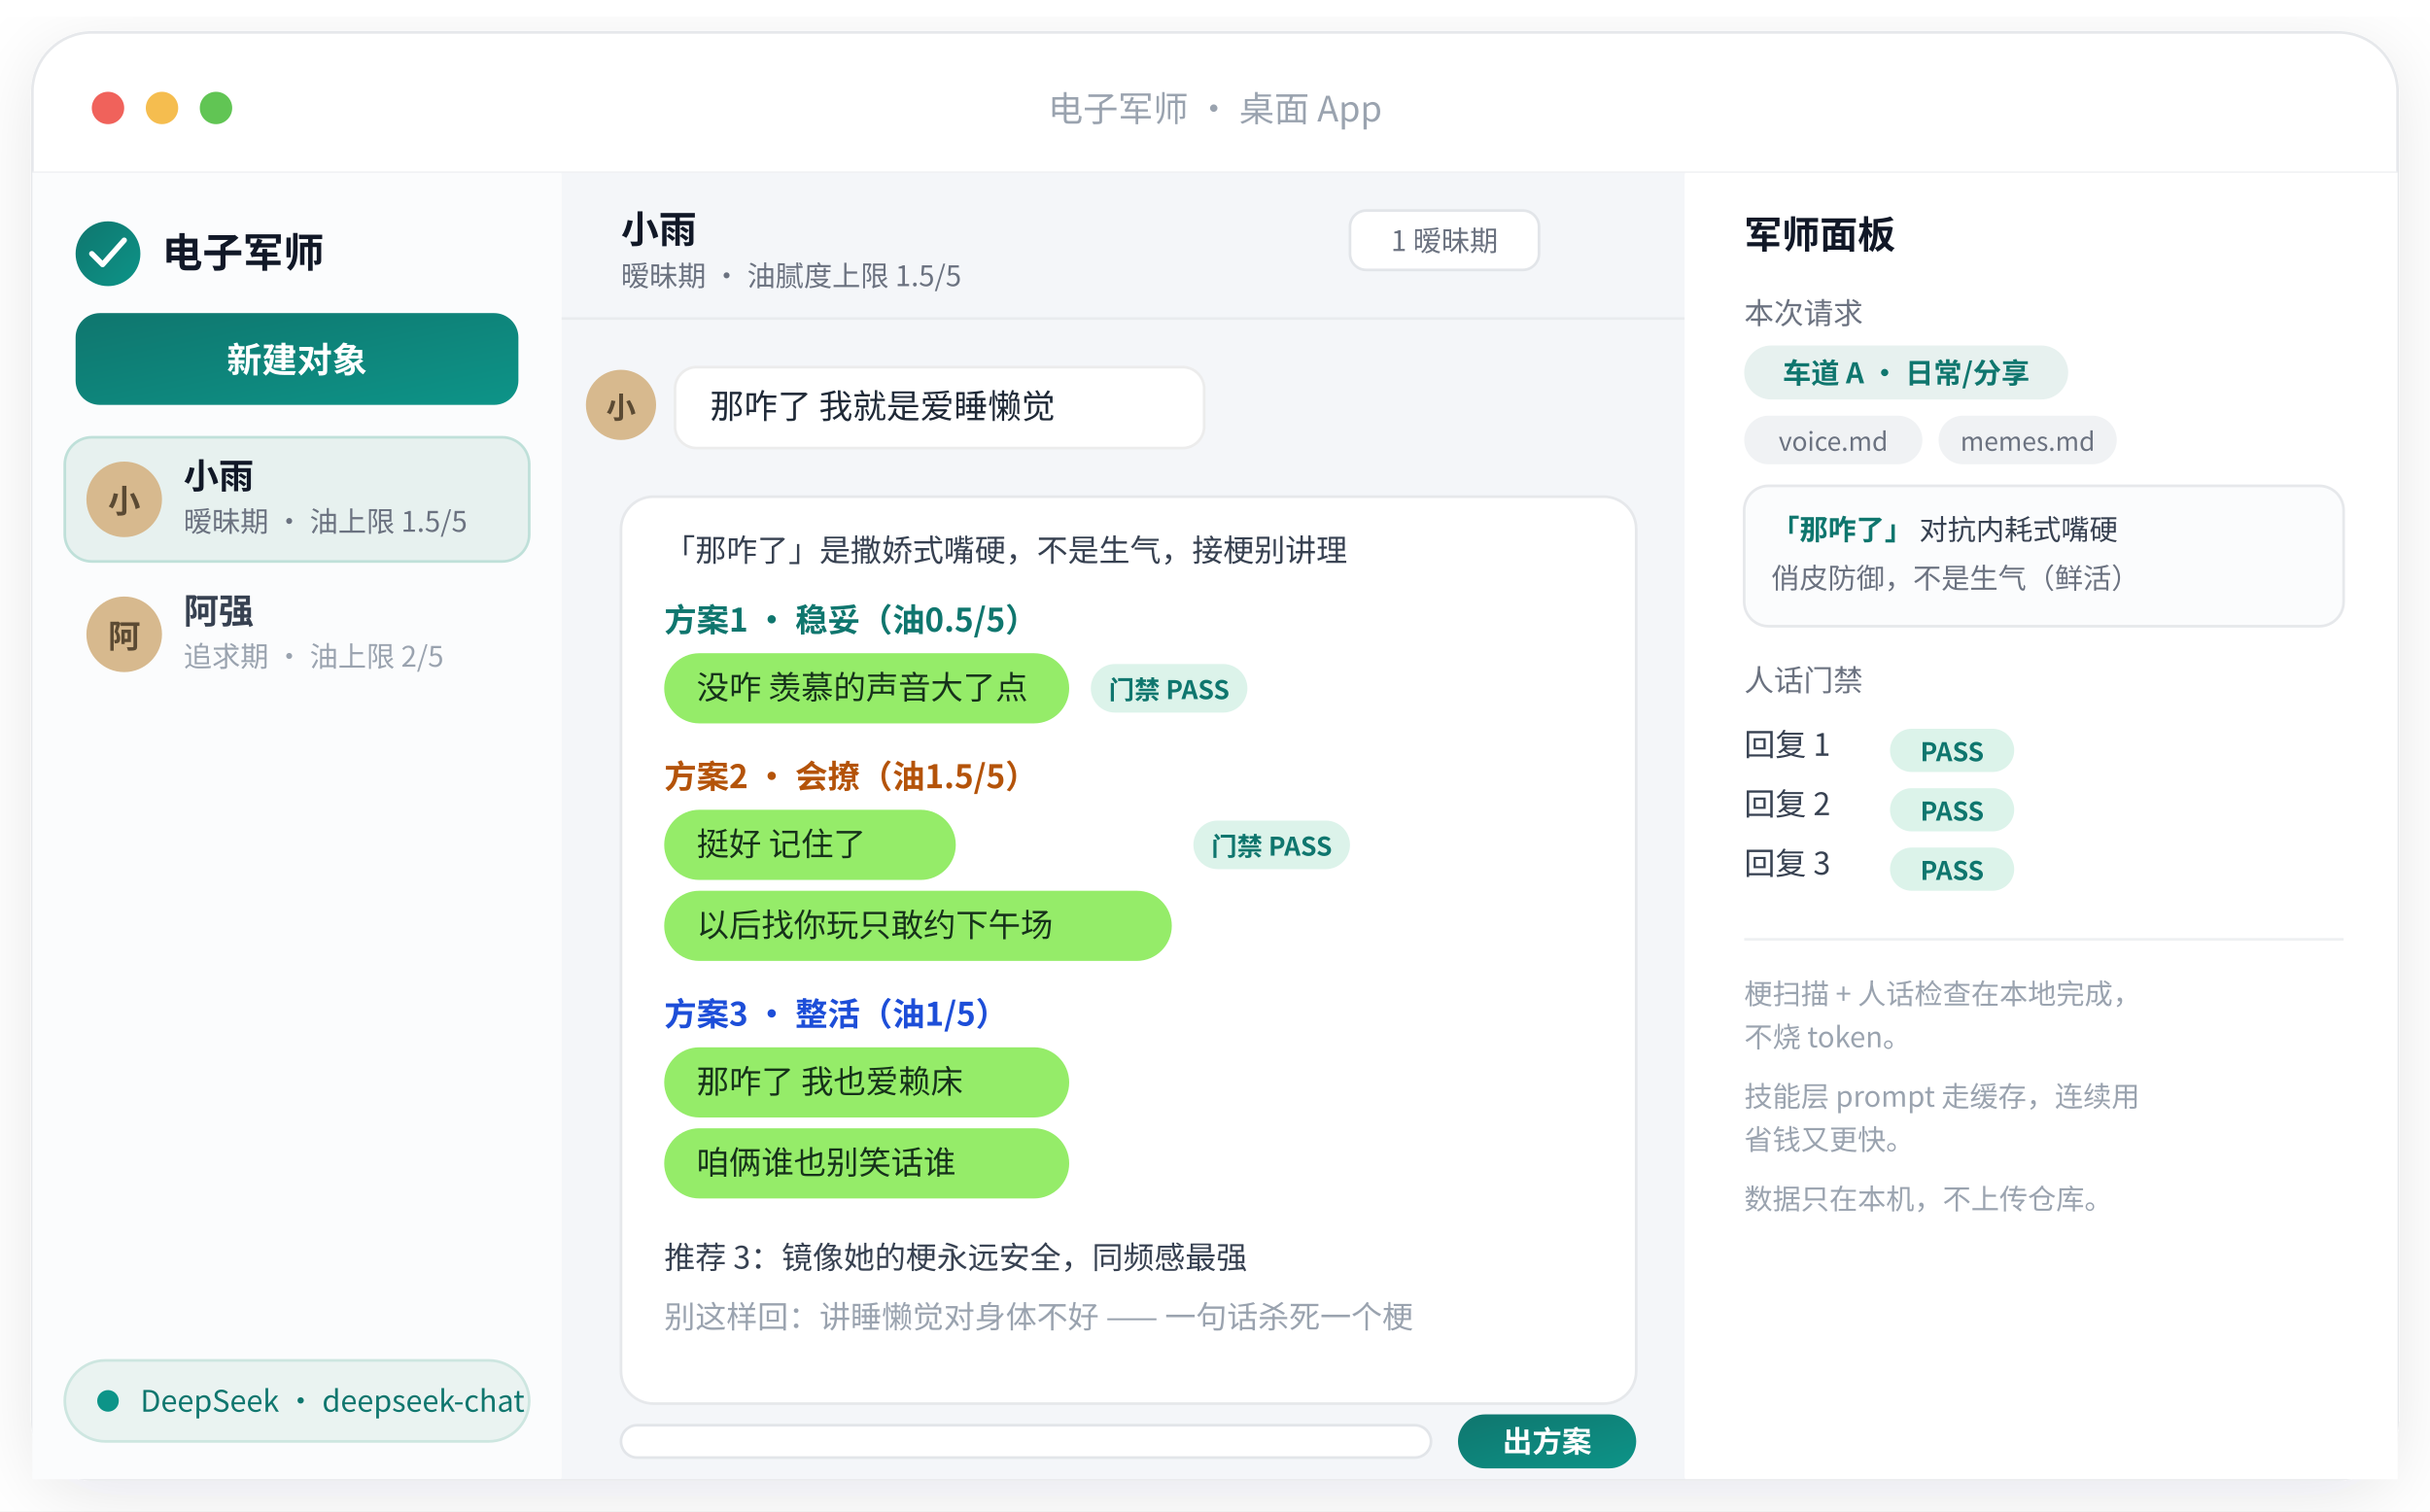
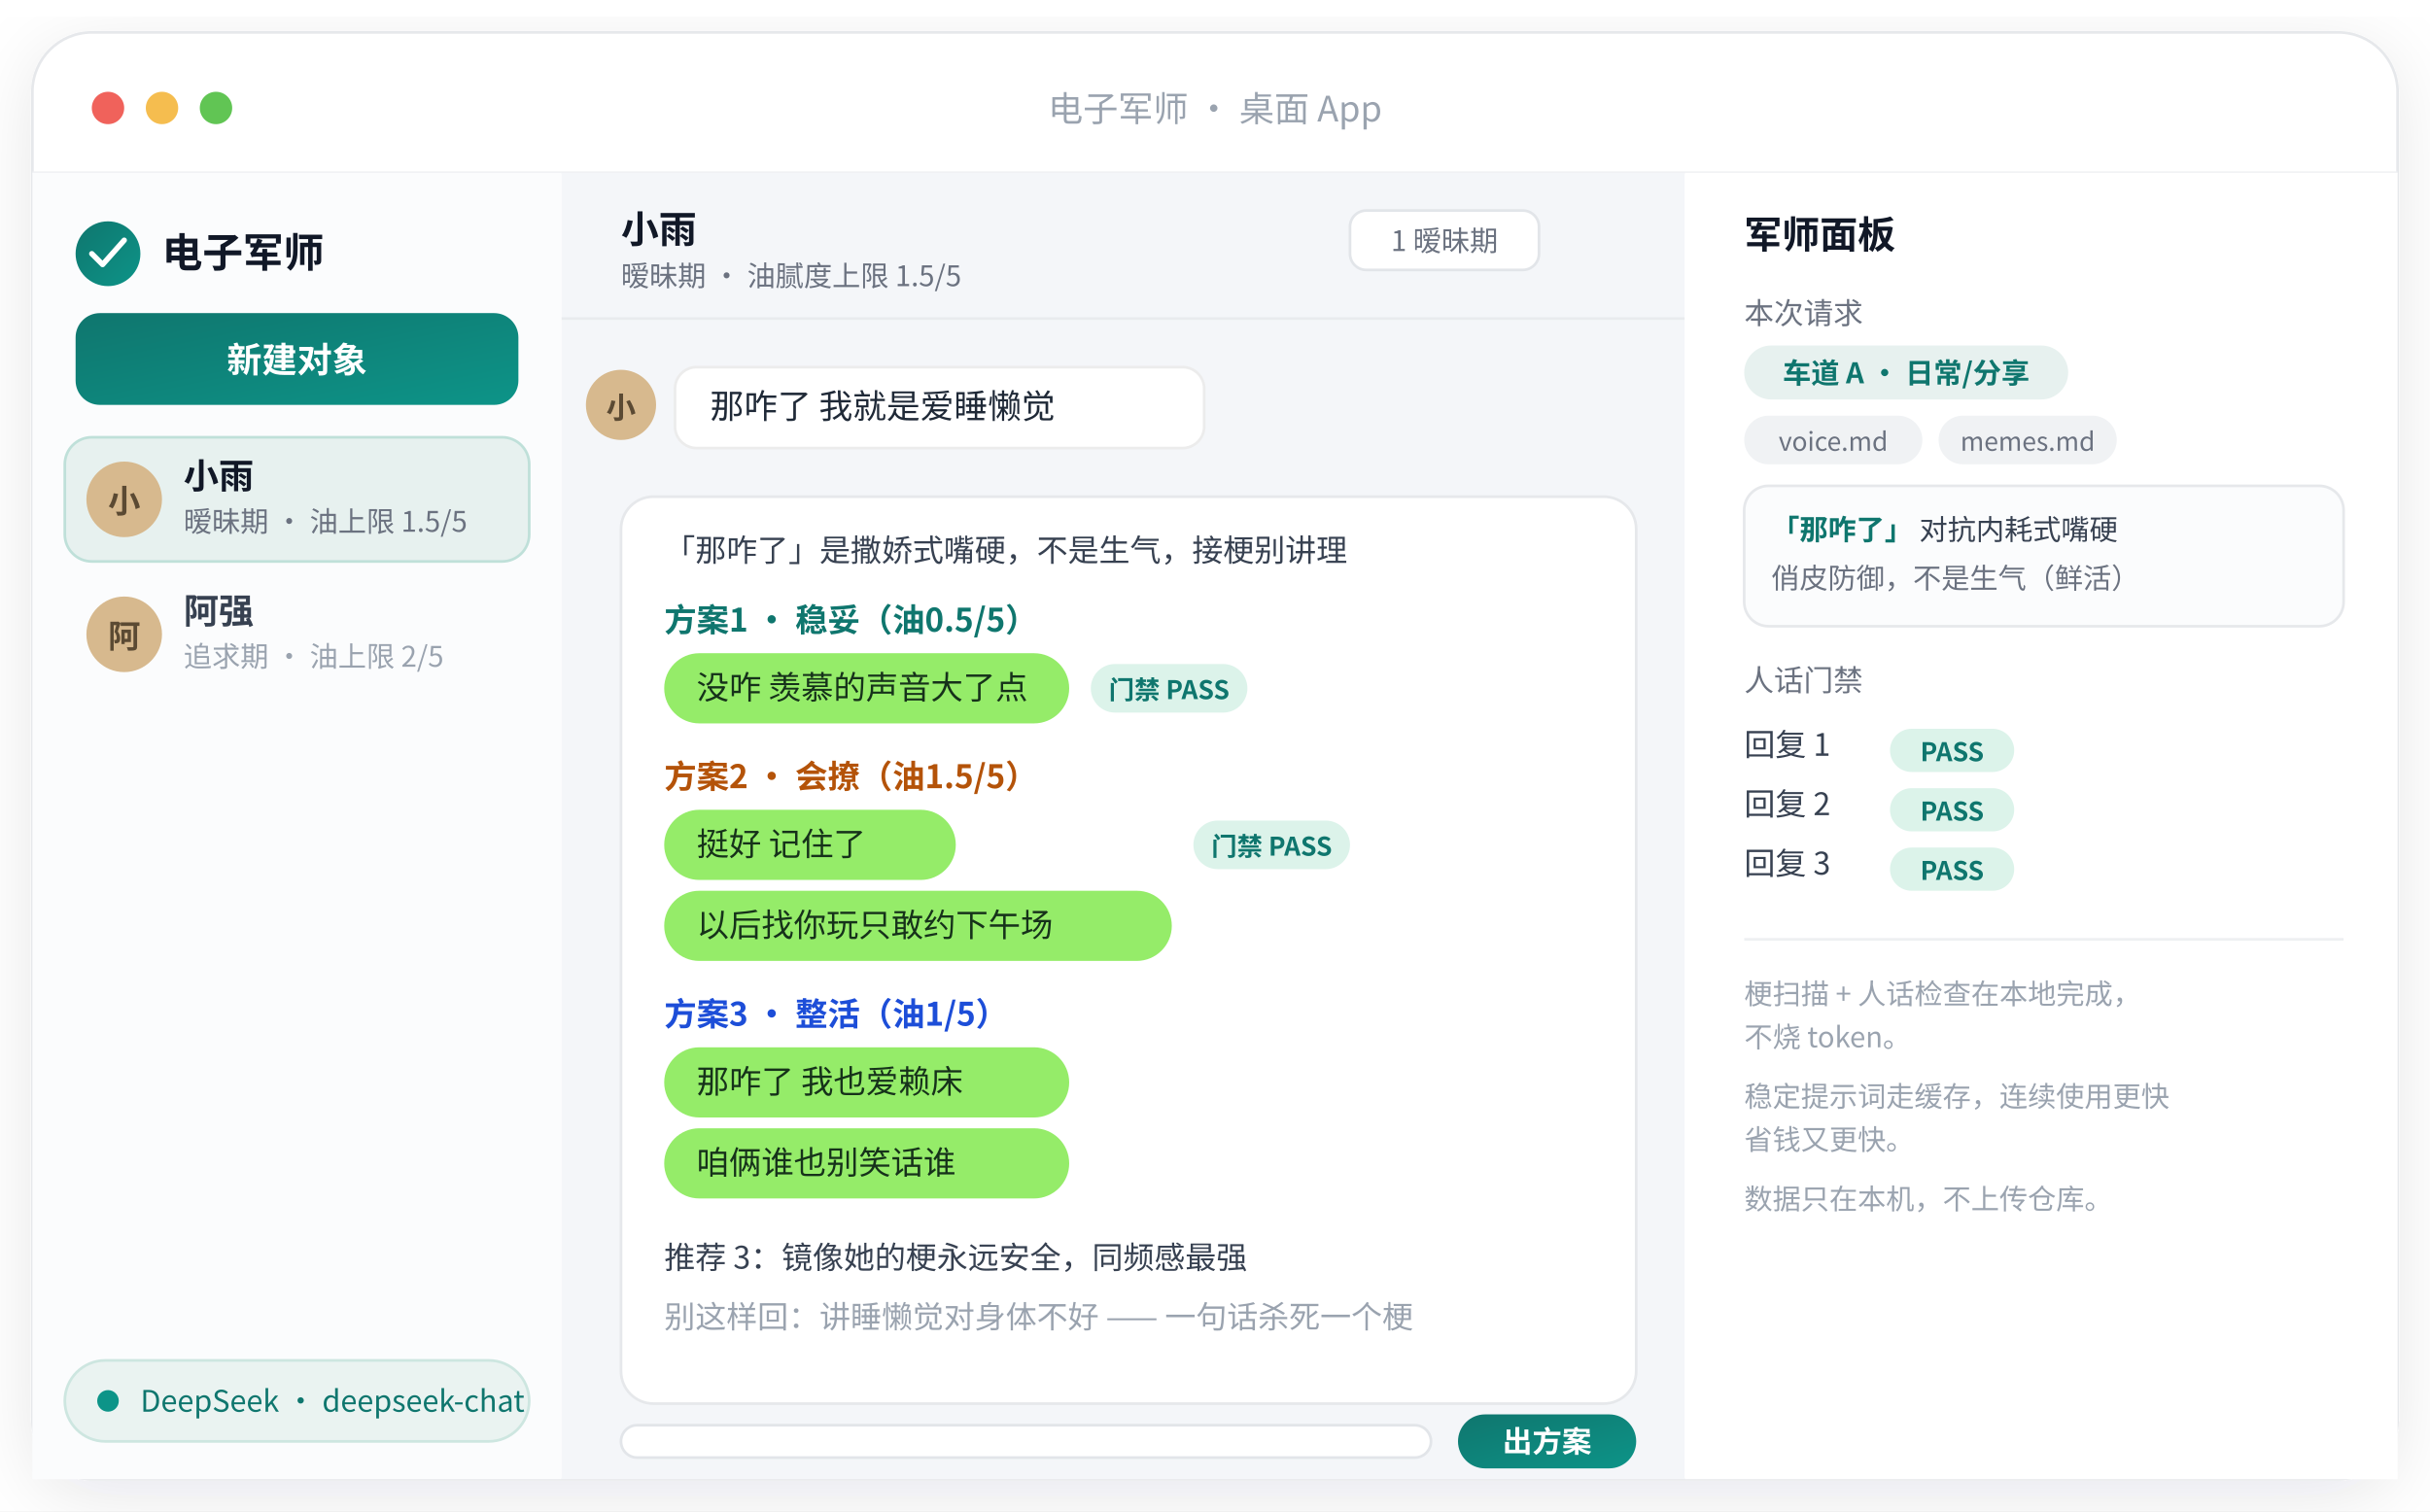
<svg xmlns="http://www.w3.org/2000/svg" viewBox="0 0 900 560" width="900" height="560" font-family="'PingFang SC','Microsoft YaHei','Hiragino Sans GB','Noto Sans CJK SC',sans-serif">
  <defs>
    <filter id="cardShadow" x="-8%" y="-8%" width="116%" height="120%">
      <feDropShadow dx="0" dy="6" stdDeviation="14" flood-color="#0B1F33" flood-opacity="0.10" />
    </filter>
    <linearGradient id="brand" x1="0" y1="0" x2="1" y2="1">
      <stop offset="0" stop-color="#0F766E" />
      <stop offset="1" stop-color="#0D9488" />
    </linearGradient>
  </defs>
  <rect x="0" y="0" width="900" height="560" fill="#FFFFFF" />
  <rect x="12" y="12" width="876" height="536" rx="22" fill="#FFFFFF" stroke="#E6E8EB" filter="url(#cardShadow)" />
  <circle cx="40" cy="40" r="6" fill="#F0625B" />
  <circle cx="60" cy="40" r="6" fill="#F5BD4F" />
  <circle cx="80" cy="40" r="6" fill="#61C554" />
  <text x="450" y="45" font-size="13" fill="#9AA3AF" text-anchor="middle">电子军师 · 桌面 App</text>
  <line x1="12" y1="64" x2="888" y2="64" stroke="#EEF0F2" stroke-width="1" />
  <rect x="12" y="64" width="196" height="484" fill="#FBFCFD" />
  <circle cx="40" cy="94" r="12" fill="url(#brand)" />
  <path d="M34 94 l4 4 l8 -9" fill="none" stroke="#fff" stroke-width="2" stroke-linecap="round" stroke-linejoin="round" />
  <text x="60" y="99" font-size="15" font-weight="700" fill="#111827">电子军师</text>
  <rect x="28" y="116" width="164" height="34" rx="9" fill="url(#brand)" />
  <text x="110" y="138" font-size="13" font-weight="600" fill="#fff" text-anchor="middle">新建对象</text>
  <rect x="24" y="162" width="172" height="46" rx="10" fill="#E7F1EF" stroke="#BFE0D9" />
  <circle cx="46" cy="185" r="14" fill="#D7B98E" />
  <text x="46" y="190" font-size="12" font-weight="700" fill="#5B4A33" text-anchor="middle">小</text>
  <text x="68" y="181" font-size="13" font-weight="600" fill="#111827">小雨</text>
  <text x="68" y="197" font-size="10.5" fill="#6B7280">暧昧期 · 油上限 1.5/5</text>
  <circle cx="46" cy="235" r="14" fill="#D7B98E" />
  <text x="46" y="240" font-size="12" font-weight="700" fill="#5B4A33" text-anchor="middle">阿</text>
  <text x="68" y="231" font-size="13" font-weight="600" fill="#374151">阿强</text>
  <text x="68" y="247" font-size="10.5" fill="#9AA3AF">追求期 · 油上限 2/5</text>
  <rect x="24" y="504" width="172" height="30" rx="15" fill="#EAF3F1" stroke="#CDE6E0" />
  <circle cx="40" cy="519" r="4" fill="#0D9488" />
  <text x="52" y="523" font-size="11" fill="#0F766E">DeepSeek · deepseek-chat</text>
  <rect x="208" y="64" width="416" height="484" fill="#F4F6F9" />
  <text x="230" y="90" font-size="14" font-weight="700" fill="#111827">小雨</text>
  <text x="230" y="106" font-size="10.5" fill="#6B7280">暧昧期 · 油腻度上限 1.5/5</text>
  <rect x="500" y="78" width="70" height="22" rx="6" fill="#FFF" stroke="#E2E5E9" />
  <text x="535" y="93" font-size="10.5" fill="#6B7280" text-anchor="middle">1 暧昧期</text>
  <line x1="208" y1="118" x2="624" y2="118" stroke="#E9EBEE" stroke-width="1" />
  <circle cx="230" cy="150" r="13" fill="#D7B98E" />
  <text x="230" y="155" font-size="11" font-weight="700" fill="#5B4A33" text-anchor="middle">小</text>
  <rect x="250" y="136" width="196" height="30" rx="8" fill="#FFF" stroke="#ECECEC" />
  <text x="263" y="155" font-size="12.5" fill="#1F2937">那咋了 我就是爱睡懒觉</text>
  <rect x="230" y="184" width="376" height="336" rx="12" fill="#FFF" stroke="#E6E8EB" />
  <text x="246" y="208" font-size="11.5" fill="#374151">「那咋了」是撒娇式嘴硬，不是生气，接梗别讲理</text>
  <text x="246" y="234" font-size="12" font-weight="700" fill="#0F766E">方案1 · 稳妥（油0.5/5）</text>
  <rect x="246" y="242" width="150" height="26" rx="13" fill="#95EC69" />
  <text x="258" y="259" font-size="12" fill="#16321A">没咋 羡慕的声音大了点</text>
  <rect x="404" y="246" width="58" height="18" rx="9" fill="#DCF3EA" />
  <text x="433" y="259" font-size="9.5" font-weight="600" fill="#0F766E" text-anchor="middle">门禁 PASS</text>
  <text x="246" y="292" font-size="12" font-weight="700" fill="#B45309">方案2 · 会撩（油1.5/5）</text>
  <rect x="246" y="300" width="108" height="26" rx="13" fill="#95EC69" />
  <text x="258" y="317" font-size="12" fill="#16321A">挺好 记住了</text>
  <rect x="246" y="330" width="188" height="26" rx="13" fill="#95EC69" />
  <text x="258" y="347" font-size="12" fill="#16321A">以后找你玩只敢约下午场</text>
  <rect x="442" y="304" width="58" height="18" rx="9" fill="#DCF3EA" />
  <text x="471" y="317" font-size="9.5" font-weight="600" fill="#0F766E" text-anchor="middle">门禁 PASS</text>
  <text x="246" y="380" font-size="12" font-weight="700" fill="#1D4ED8">方案3 · 整活（油1/5）</text>
  <rect x="246" y="388" width="150" height="26" rx="13" fill="#95EC69" />
  <text x="258" y="405" font-size="12" fill="#16321A">那咋了 我也爱赖床</text>
  <rect x="246" y="418" width="150" height="26" rx="13" fill="#95EC69" />
  <text x="258" y="435" font-size="12" fill="#16321A">咱俩谁也别笑话谁</text>
  <text x="246" y="470" font-size="11.5" fill="#374151">推荐 3：镜像她的梗永远安全，同频感最强</text>
  <text x="246" y="492" font-size="11.5" fill="#9AA3AF">别这样回：讲睡懒觉对身体不好 —— 一句话杀死一个梗</text>
  <rect x="230" y="528" width="300" height="12" rx="6" fill="#FFF" stroke="#E2E5E9" />
  <rect x="540" y="524" width="66" height="20" rx="10" fill="url(#brand)" />
  <text x="573" y="538" font-size="11" font-weight="600" fill="#fff" text-anchor="middle">出方案</text>
  <rect x="624" y="64" width="264" height="484" fill="#FFFFFF" />
  <text x="646" y="92" font-size="14" font-weight="700" fill="#111827">军师面板</text>
  <text x="646" y="120" font-size="11" fill="#6B7280">本次请求</text>
  <rect x="646" y="128" width="120" height="20" rx="10" fill="#E7F1EF" />
  <text x="706" y="142" font-size="10.5" font-weight="600" fill="#0F766E" text-anchor="middle">车道 A · 日常/分享</text>
  <rect x="646" y="154" width="66" height="18" rx="9" fill="#F0F2F4" />
  <text x="679" y="167" font-size="9.5" fill="#6B7280" text-anchor="middle">voice.md</text>
  <rect x="718" y="154" width="66" height="18" rx="9" fill="#F0F2F4" />
  <text x="751" y="167" font-size="9.5" fill="#6B7280" text-anchor="middle">memes.md</text>
  <rect x="646" y="180" width="222" height="52" rx="9" fill="#FBFCFD" stroke="#E6E8EB" />
  <text x="656" y="200" font-size="10.5" fill="#374151">
    <tspan fill="#0F766E" font-weight="700">「那咋了」</tspan> 对抗内耗式嘴硬</text>
  <text x="656" y="218" font-size="10.5" fill="#6B7280">俏皮防御，不是生气（鲜活）</text>
  <text x="646" y="256" font-size="11" fill="#6B7280">人话门禁</text>
  <text x="646" y="280" font-size="11.5" fill="#374151">回复 1</text>
  <rect x="700" y="270" width="46" height="16" rx="8" fill="#DCF3EA" />
  <text x="723" y="282" font-size="9.5" font-weight="600" fill="#0F766E" text-anchor="middle">PASS</text>
  <text x="646" y="302" font-size="11.5" fill="#374151">回复 2</text>
  <rect x="700" y="292" width="46" height="16" rx="8" fill="#DCF3EA" />
  <text x="723" y="304" font-size="9.5" font-weight="600" fill="#0F766E" text-anchor="middle">PASS</text>
  <text x="646" y="324" font-size="11.5" fill="#374151">回复 3</text>
  <rect x="700" y="314" width="46" height="16" rx="8" fill="#DCF3EA" />
  <text x="723" y="326" font-size="9.5" font-weight="600" fill="#0F766E" text-anchor="middle">PASS</text>
  <line x1="646" y1="348" x2="868" y2="348" stroke="#EEF0F2" />
  <text x="646" y="372" font-size="10.5" fill="#9AA3AF">梗扫描 + 人话检查在本地完成，</text>
  <text x="646" y="388" font-size="10.5" fill="#9AA3AF">不烧 token。</text>
-   <text x="646" y="410" font-size="10.5" fill="#9AA3AF">技能层 prompt 走缓存，连续用</text>
+   <text x="646" y="410" font-size="10.5" fill="#9AA3AF">稳定提示词走缓存，连续使用更快</text>
  <text x="646" y="426" font-size="10.5" fill="#9AA3AF">省钱又更快。</text>
  <text x="646" y="448" font-size="10.5" fill="#9AA3AF">数据只在本机，不上传仓库。</text>
</svg>
